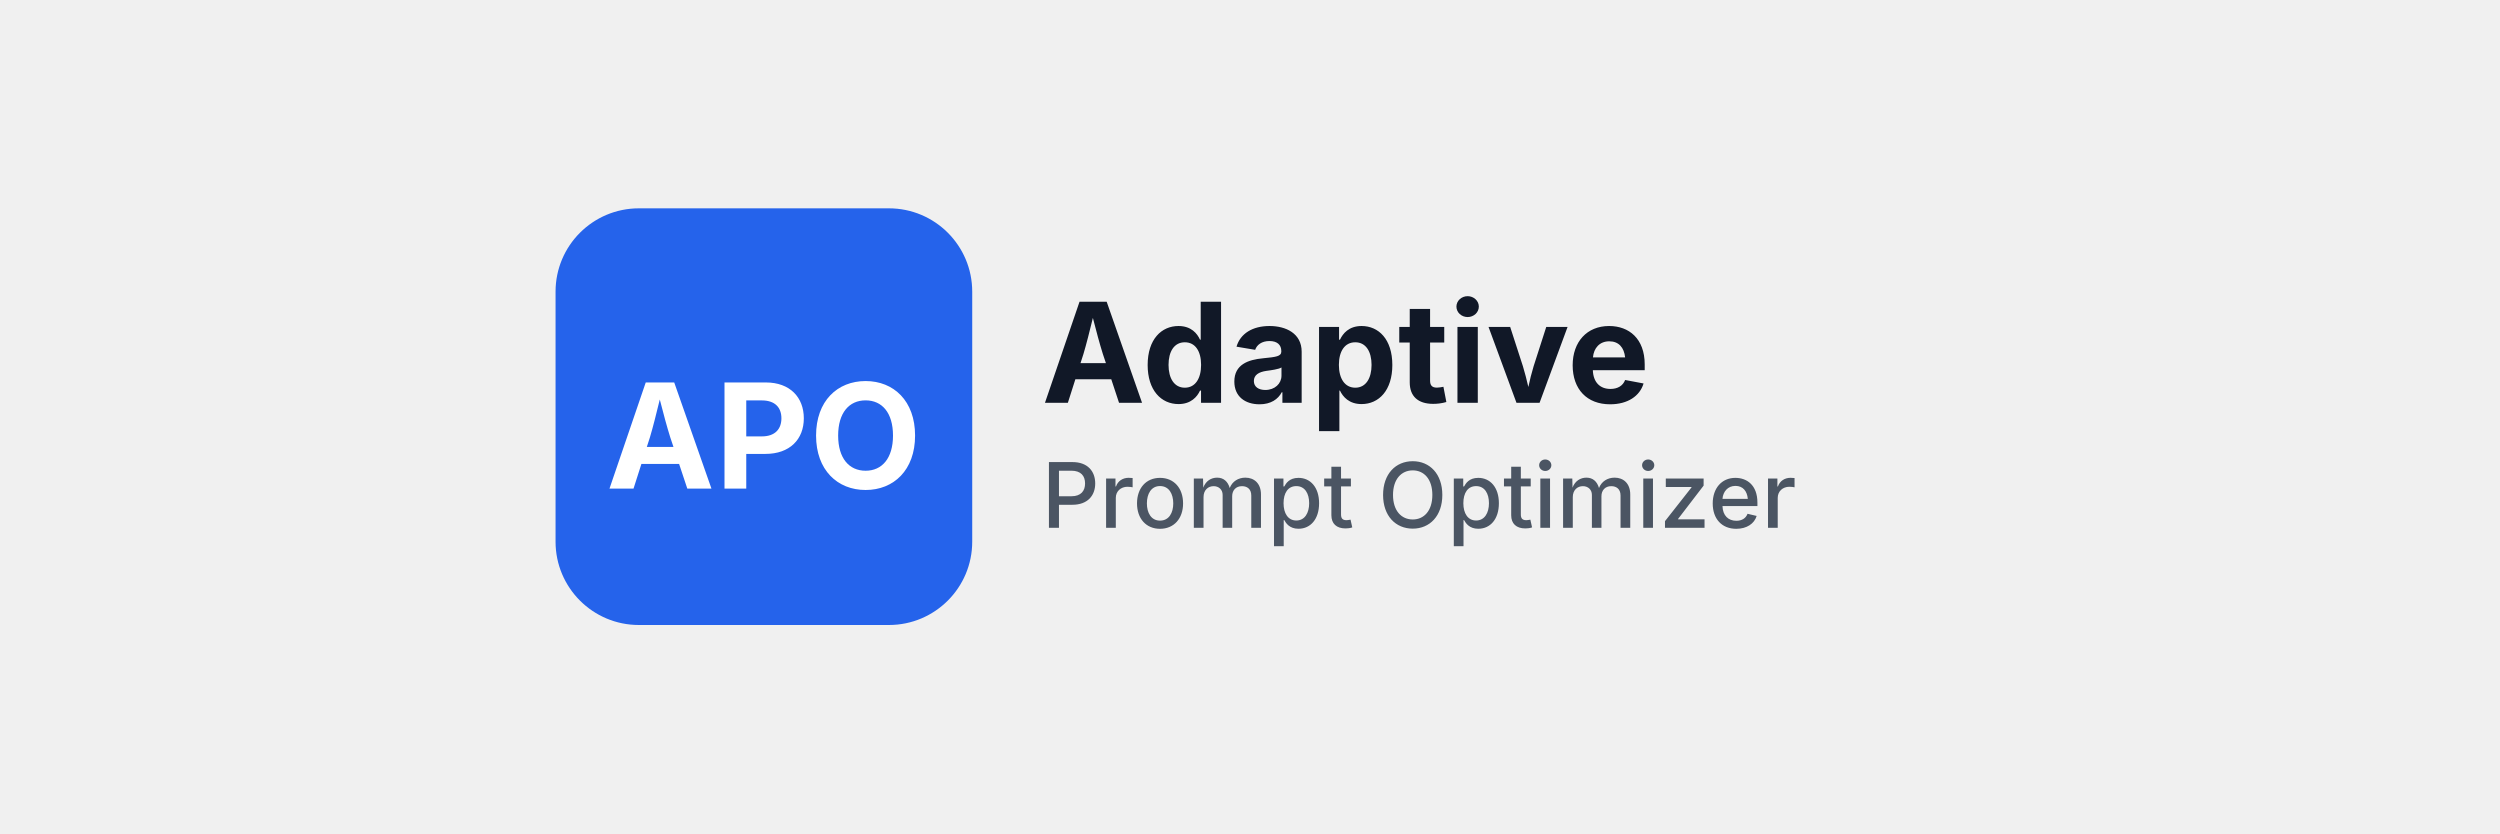
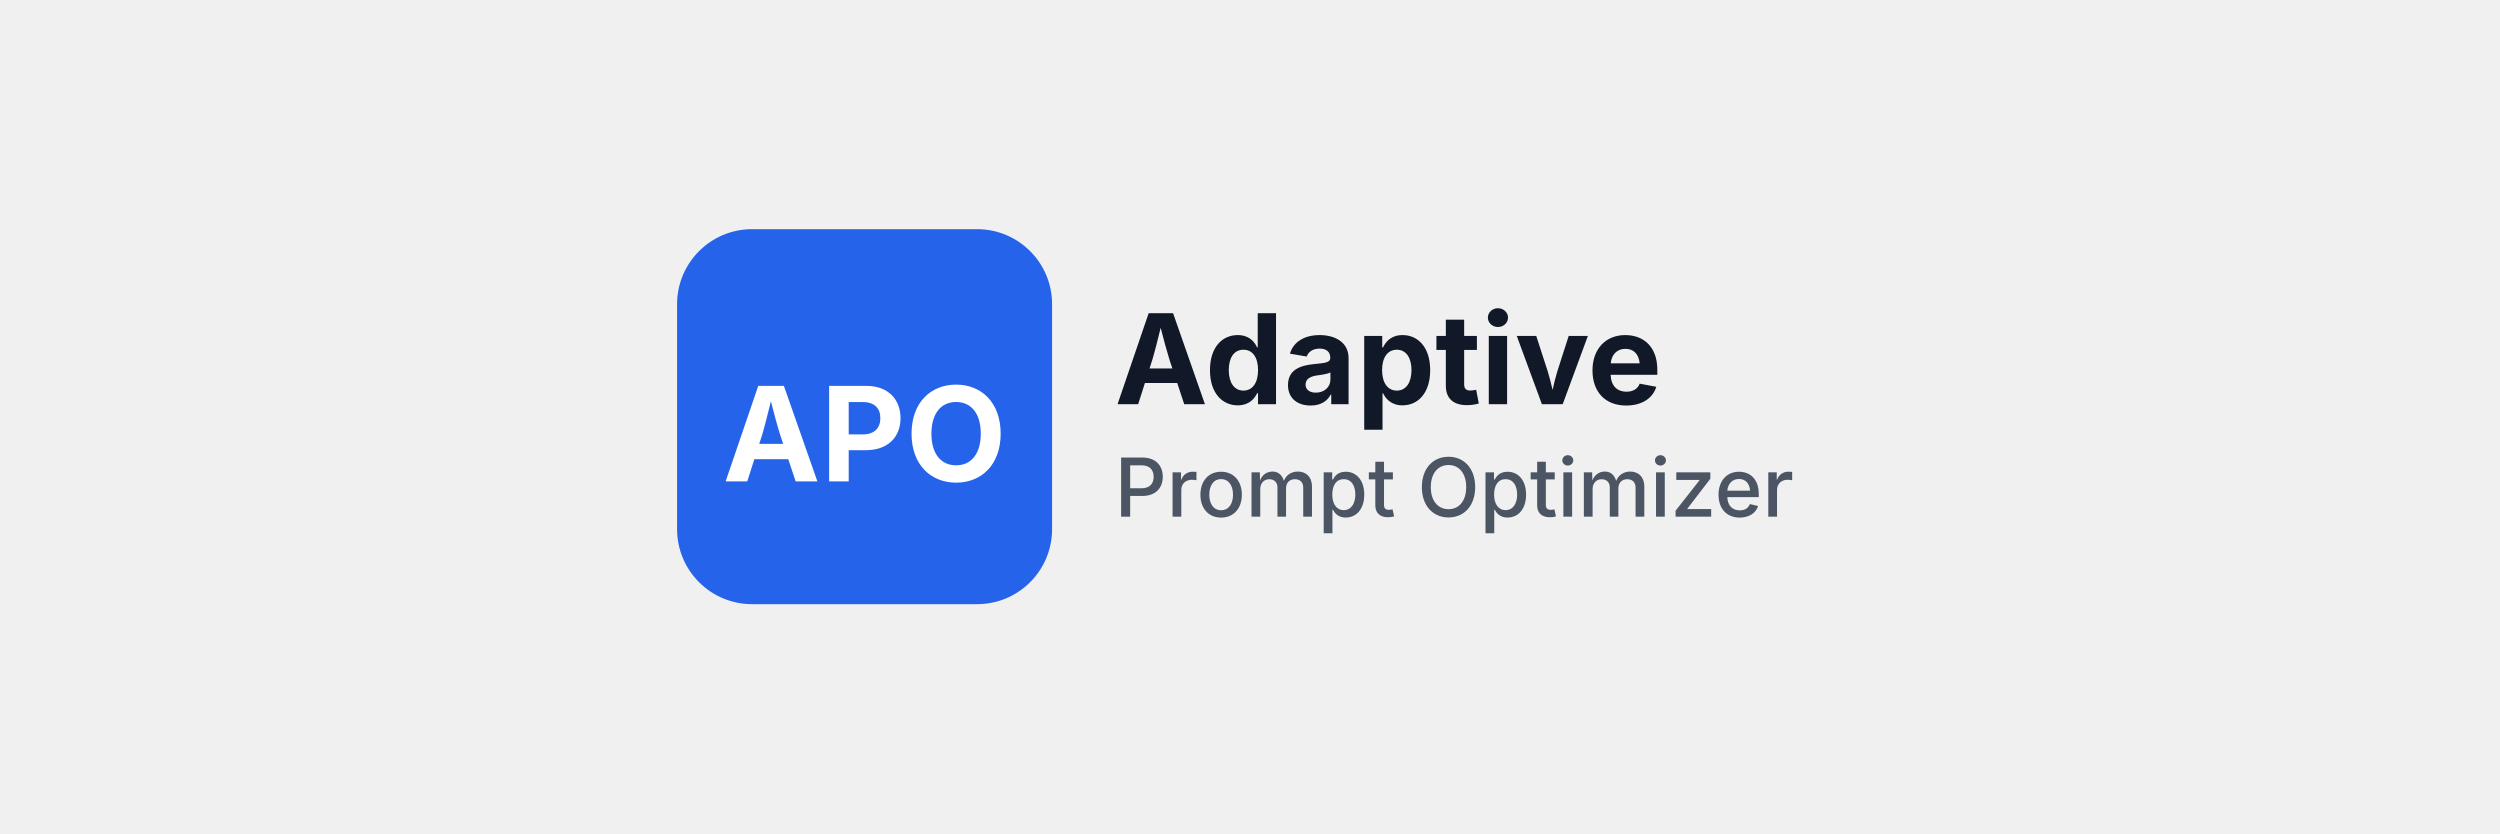
<svg xmlns="http://www.w3.org/2000/svg" width="720" height="240" viewBox="0 0 720 240" fill="none">
  <rect width="720" height="240" fill="none" />
-   <g transform="translate(360,120)" text-rendering="geometricPrecision">
+   <g transform="translate(375,120) scale(0.9)" text-rendering="geometricPrecision">
    <rect x="-200" y="-60" width="120" height="120" rx="24" fill="#2563EB" />
    <text x="-140" y="5" text-anchor="middle" dominant-baseline="middle" font-family="Inter, system-ui, -apple-system, 'Segoe UI', Roboto, Helvetica, Arial, sans-serif" font-weight="700" font-size="42" fill="#FFFFFF">APO</text>
    <g transform="translate(-60,0)">
      <text x="0" y="-4" font-family="Inter, system-ui, -apple-system, 'Segoe UI', Roboto, Helvetica, Arial, sans-serif" font-weight="700" font-size="40" fill="#111827">Adaptive</text>
      <text x="0" y="32" font-family="Inter, system-ui, -apple-system, 'Segoe UI', Roboto, Helvetica, Arial, sans-serif" font-weight="500" font-size="26" fill="#4B5563">Prompt Optimizer</text>
    </g>
  </g>
</svg>
